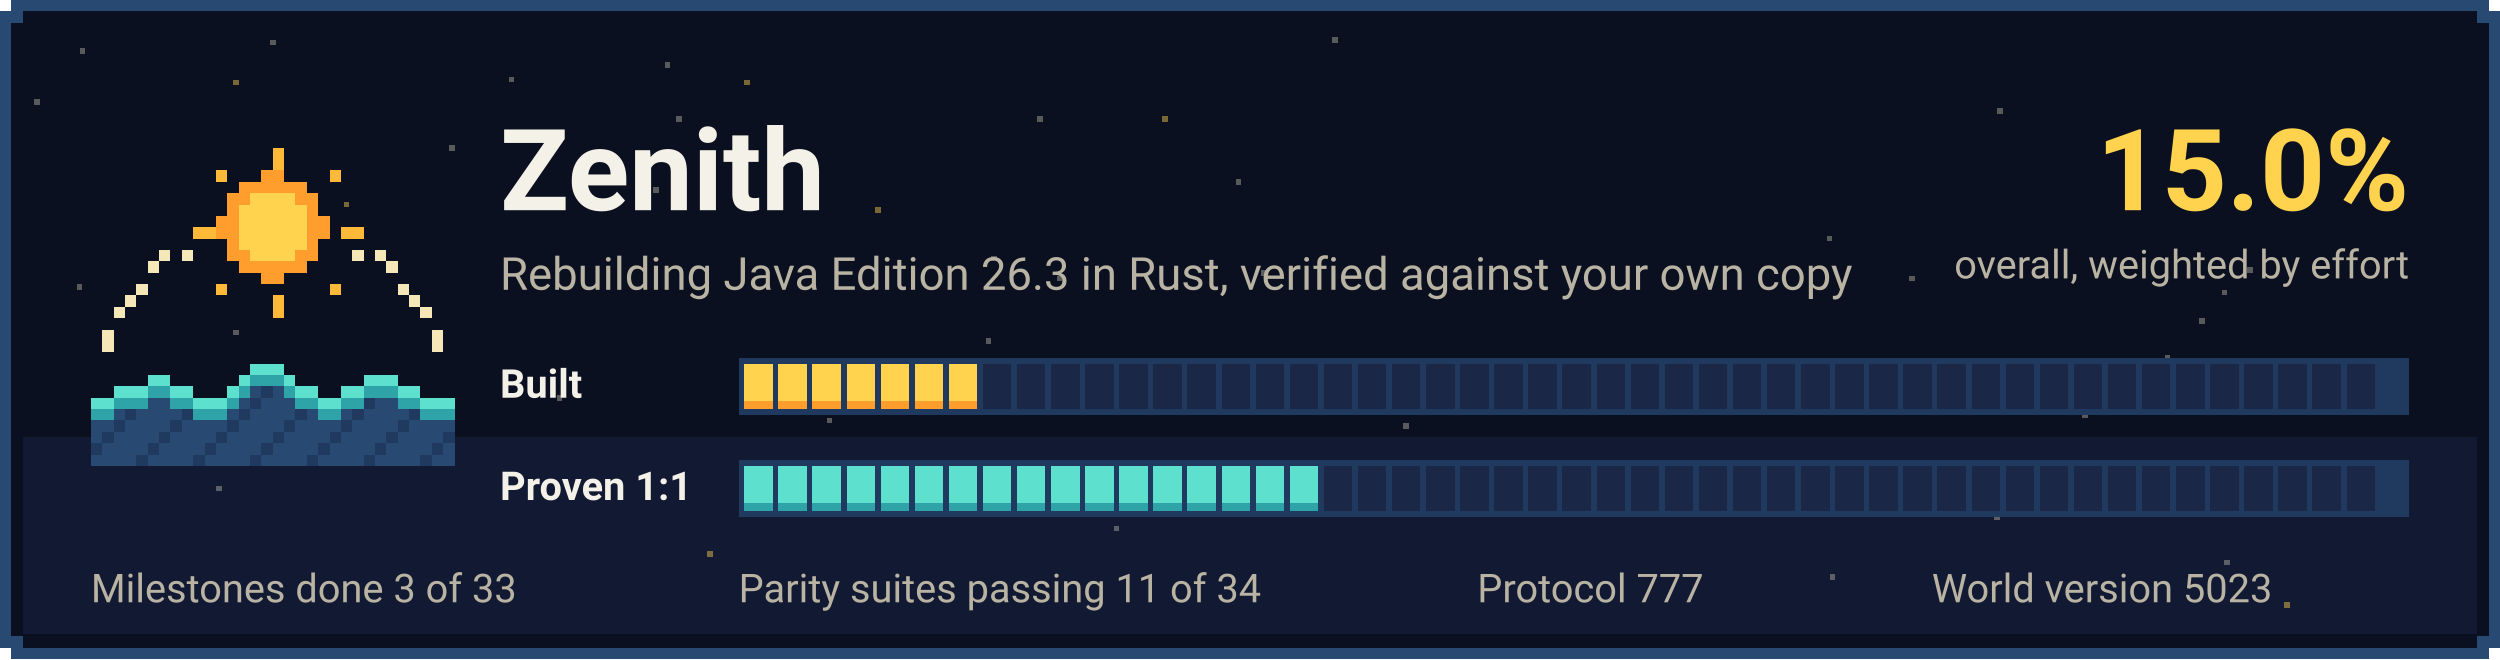
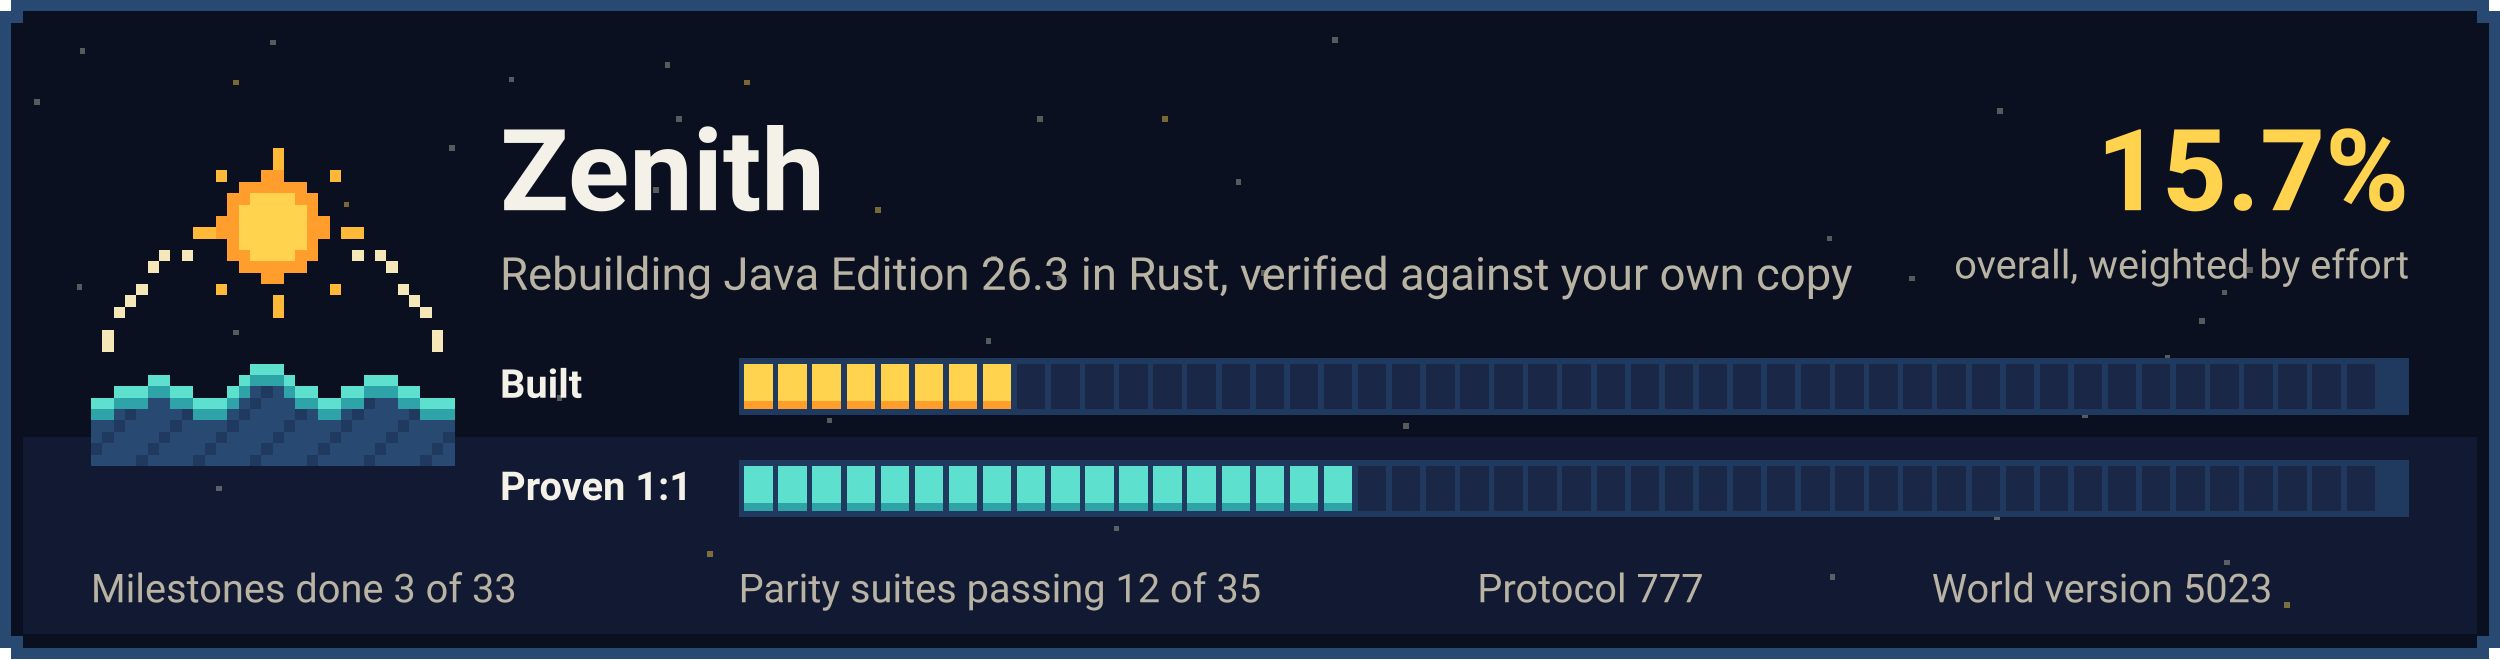
<svg xmlns="http://www.w3.org/2000/svg" width="880" height="232" viewBox="0 0 880 232" shape-rendering="crispEdges">
  <rect x="4" y="0" width="872" height="232" fill="#284A72" />
  <rect x="0" y="4" width="880" height="224" fill="#284A72" />
  <rect x="8" y="4" width="864" height="224" fill="#0B1020" />
  <rect x="4" y="8" width="872" height="216" fill="#0B1020" />
  <rect x="8" y="154" width="864" height="69" fill="#121A33" />
  <rect x="249" y="194" width="2" height="2" fill="#FFD34D" opacity="0.45" />
  <rect x="783" y="197" width="2" height="2" fill="#B9B3A3" opacity="0.45" />
  <rect x="409" y="41" width="2" height="2" fill="#FFD34D" opacity="0.45" />
  <rect x="703" y="38" width="2" height="2" fill="#B9B3A3" opacity="0.45" />
  <rect x="494" y="149" width="2" height="2" fill="#B9B3A3" opacity="0.45" />
  <rect x="702" y="181" width="2" height="2" fill="#B9B3A3" opacity="0.45" />
  <rect x="308" y="73" width="2" height="2" fill="#FFD34D" opacity="0.45" />
  <rect x="121" y="71" width="2" height="2" fill="#FFD34D" opacity="0.45" />
  <rect x="392" y="185" width="2" height="2" fill="#B9B3A3" opacity="0.45" />
  <rect x="435" y="63" width="2" height="2" fill="#B9B3A3" opacity="0.45" />
  <rect x="349" y="90" width="2" height="2" fill="#B9B3A3" opacity="0.45" />
  <rect x="672" y="97" width="2" height="2" fill="#B9B3A3" opacity="0.45" />
  <rect x="95" y="14" width="2" height="2" fill="#B9B3A3" opacity="0.45" />
  <rect x="28" y="17" width="2" height="2" fill="#B9B3A3" opacity="0.45" />
  <rect x="179" y="27" width="2" height="2" fill="#B9B3A3" opacity="0.45" />
  <rect x="12" y="35" width="2" height="2" fill="#B9B3A3" opacity="0.45" />
  <rect x="27" y="100" width="2" height="2" fill="#B9B3A3" opacity="0.45" />
  <rect x="82" y="28" width="2" height="2" fill="#FFD34D" opacity="0.45" />
  <rect x="597" y="126" width="2" height="2" fill="#B9B3A3" opacity="0.45" />
  <rect x="444" y="95" width="2" height="2" fill="#B9B3A3" opacity="0.45" />
  <rect x="76" y="171" width="2" height="2" fill="#B9B3A3" opacity="0.45" />
  <rect x="774" y="112" width="2" height="2" fill="#B9B3A3" opacity="0.45" />
  <rect x="733" y="145" width="2" height="2" fill="#B9B3A3" opacity="0.45" />
  <rect x="82" y="116" width="2" height="2" fill="#B9B3A3" opacity="0.45" />
  <rect x="643" y="83" width="2" height="2" fill="#B9B3A3" opacity="0.45" />
  <rect x="334" y="126" width="2" height="2" fill="#B9B3A3" opacity="0.45" />
  <rect x="234" y="22" width="2" height="2" fill="#B9B3A3" opacity="0.45" />
  <rect x="605" y="130" width="2" height="2" fill="#B9B3A3" opacity="0.45" />
  <rect x="262" y="28" width="2" height="2" fill="#FFD34D" opacity="0.45" />
  <rect x="804" y="212" width="2" height="2" fill="#FFD34D" opacity="0.45" />
  <rect x="363" y="139" width="2" height="2" fill="#B9B3A3" opacity="0.45" />
  <rect x="365" y="41" width="2" height="2" fill="#B9B3A3" opacity="0.45" />
  <rect x="782" y="102" width="2" height="2" fill="#B9B3A3" opacity="0.45" />
  <rect x="158" y="51" width="2" height="2" fill="#B9B3A3" opacity="0.45" />
  <rect x="466" y="162" width="2" height="2" fill="#B9B3A3" opacity="0.45" />
  <rect x="194" y="72" width="2" height="2" fill="#FFD34D" opacity="0.45" />
  <rect x="467" y="129" width="2" height="2" fill="#B9B3A3" opacity="0.45" />
  <rect x="37" y="156" width="2" height="2" fill="#B9B3A3" opacity="0.45" />
  <rect x="238" y="41" width="2" height="2" fill="#B9B3A3" opacity="0.45" />
  <rect x="372" y="97" width="2" height="2" fill="#B9B3A3" opacity="0.45" />
  <rect x="469" y="13" width="2" height="2" fill="#B9B3A3" opacity="0.45" />
  <rect x="762" y="125" width="2" height="2" fill="#B9B3A3" opacity="0.45" />
  <rect x="230" y="66" width="2" height="2" fill="#B9B3A3" opacity="0.45" />
  <rect x="291" y="147" width="2" height="2" fill="#B9B3A3" opacity="0.45" />
  <rect x="644" y="202" width="2" height="2" fill="#B9B3A3" opacity="0.45" />
  <rect x="347" y="119" width="2" height="2" fill="#B9B3A3" opacity="0.45" />
  <rect x="196" y="139" width="2" height="2" fill="#B9B3A3" opacity="0.45" />
  <rect x="791" y="94" width="2" height="2" fill="#B9B3A3" opacity="0.45" />
  <g transform="translate(32 36) scale(4)">
    <rect x="16" y="4" width="1" height="1" fill="#FFB938" />
    <rect x="16" y="5" width="1" height="1" fill="#FFB938" />
    <rect x="11" y="6" width="1" height="1" fill="#FFB938" />
    <rect x="15" y="6" width="1" height="1" fill="#FF9E2C" />
    <rect x="16" y="6" width="1" height="1" fill="#FF9E2C" />
    <rect x="21" y="6" width="1" height="1" fill="#FFB938" />
    <rect x="13" y="7" width="1" height="1" fill="#FF9E2C" />
    <rect x="14" y="7" width="1" height="1" fill="#FF9E2C" />
    <rect x="15" y="7" width="1" height="1" fill="#FF9E2C" />
    <rect x="16" y="7" width="1" height="1" fill="#FF9E2C" />
    <rect x="17" y="7" width="1" height="1" fill="#FF9E2C" />
    <rect x="18" y="7" width="1" height="1" fill="#FF9E2C" />
    <rect x="12" y="8" width="1" height="1" fill="#FF9E2C" />
    <rect x="13" y="8" width="1" height="1" fill="#FF9E2C" />
    <rect x="14" y="8" width="1" height="1" fill="#FFD34D" />
    <rect x="15" y="8" width="1" height="1" fill="#FFD34D" />
    <rect x="16" y="8" width="1" height="1" fill="#FFD34D" />
    <rect x="17" y="8" width="1" height="1" fill="#FFD34D" />
    <rect x="18" y="8" width="1" height="1" fill="#FF9E2C" />
    <rect x="19" y="8" width="1" height="1" fill="#FF9E2C" />
    <rect x="12" y="9" width="1" height="1" fill="#FF9E2C" />
    <rect x="13" y="9" width="1" height="1" fill="#FFD34D" />
    <rect x="14" y="9" width="1" height="1" fill="#FFD34D" />
    <rect x="15" y="9" width="1" height="1" fill="#FFD34D" />
    <rect x="16" y="9" width="1" height="1" fill="#FFD34D" />
    <rect x="17" y="9" width="1" height="1" fill="#FFD34D" />
    <rect x="18" y="9" width="1" height="1" fill="#FFD34D" />
    <rect x="19" y="9" width="1" height="1" fill="#FF9E2C" />
    <rect x="11" y="10" width="1" height="1" fill="#FF9E2C" />
    <rect x="12" y="10" width="1" height="1" fill="#FF9E2C" />
    <rect x="13" y="10" width="1" height="1" fill="#FFD34D" />
    <rect x="14" y="10" width="1" height="1" fill="#FFD34D" />
    <rect x="15" y="10" width="1" height="1" fill="#FFD34D" />
    <rect x="16" y="10" width="1" height="1" fill="#FFD34D" />
    <rect x="17" y="10" width="1" height="1" fill="#FFD34D" />
    <rect x="18" y="10" width="1" height="1" fill="#FFD34D" />
    <rect x="19" y="10" width="1" height="1" fill="#FF9E2C" />
    <rect x="20" y="10" width="1" height="1" fill="#FF9E2C" />
    <rect x="9" y="11" width="1" height="1" fill="#FFB938" />
    <rect x="10" y="11" width="1" height="1" fill="#FFB938" />
    <rect x="11" y="11" width="1" height="1" fill="#FF9E2C" />
    <rect x="12" y="11" width="1" height="1" fill="#FF9E2C" />
    <rect x="13" y="11" width="1" height="1" fill="#FFD34D" />
    <rect x="14" y="11" width="1" height="1" fill="#FFD34D" />
    <rect x="15" y="11" width="1" height="1" fill="#FFD34D" />
    <rect x="16" y="11" width="1" height="1" fill="#FFD34D" />
    <rect x="17" y="11" width="1" height="1" fill="#FFD34D" />
    <rect x="18" y="11" width="1" height="1" fill="#FFD34D" />
    <rect x="19" y="11" width="1" height="1" fill="#FF9E2C" />
    <rect x="20" y="11" width="1" height="1" fill="#FF9E2C" />
    <rect x="22" y="11" width="1" height="1" fill="#FFB938" />
    <rect x="23" y="11" width="1" height="1" fill="#FFB938" />
    <rect x="12" y="12" width="1" height="1" fill="#FF9E2C" />
    <rect x="13" y="12" width="1" height="1" fill="#FFD34D" />
    <rect x="14" y="12" width="1" height="1" fill="#FFD34D" />
    <rect x="15" y="12" width="1" height="1" fill="#FFD34D" />
    <rect x="16" y="12" width="1" height="1" fill="#FFD34D" />
    <rect x="17" y="12" width="1" height="1" fill="#FFD34D" />
    <rect x="18" y="12" width="1" height="1" fill="#FFD34D" />
    <rect x="19" y="12" width="1" height="1" fill="#FF9E2C" />
    <rect x="6" y="13" width="1" height="1" fill="#F6E7B8" />
    <rect x="8" y="13" width="1" height="1" fill="#F6E7B8" />
    <rect x="12" y="13" width="1" height="1" fill="#FF9E2C" />
    <rect x="13" y="13" width="1" height="1" fill="#FF9E2C" />
    <rect x="14" y="13" width="1" height="1" fill="#FFD34D" />
    <rect x="15" y="13" width="1" height="1" fill="#FFD34D" />
    <rect x="16" y="13" width="1" height="1" fill="#FFD34D" />
    <rect x="17" y="13" width="1" height="1" fill="#FFD34D" />
    <rect x="18" y="13" width="1" height="1" fill="#FF9E2C" />
    <rect x="19" y="13" width="1" height="1" fill="#FF9E2C" />
    <rect x="23" y="13" width="1" height="1" fill="#F6E7B8" />
    <rect x="25" y="13" width="1" height="1" fill="#F6E7B8" />
    <rect x="5" y="14" width="1" height="1" fill="#F6E7B8" />
    <rect x="13" y="14" width="1" height="1" fill="#FF9E2C" />
    <rect x="14" y="14" width="1" height="1" fill="#FF9E2C" />
    <rect x="15" y="14" width="1" height="1" fill="#FF9E2C" />
    <rect x="16" y="14" width="1" height="1" fill="#FF9E2C" />
    <rect x="17" y="14" width="1" height="1" fill="#FF9E2C" />
    <rect x="18" y="14" width="1" height="1" fill="#FF9E2C" />
    <rect x="26" y="14" width="1" height="1" fill="#F6E7B8" />
    <rect x="15" y="15" width="1" height="1" fill="#FF9E2C" />
    <rect x="16" y="15" width="1" height="1" fill="#FF9E2C" />
    <rect x="4" y="16" width="1" height="1" fill="#F6E7B8" />
    <rect x="11" y="16" width="1" height="1" fill="#FFB938" />
    <rect x="21" y="16" width="1" height="1" fill="#FFB938" />
    <rect x="27" y="16" width="1" height="1" fill="#F6E7B8" />
    <rect x="3" y="17" width="1" height="1" fill="#F6E7B8" />
    <rect x="16" y="17" width="1" height="1" fill="#FFB938" />
    <rect x="28" y="17" width="1" height="1" fill="#F6E7B8" />
    <rect x="2" y="18" width="1" height="1" fill="#F6E7B8" />
    <rect x="16" y="18" width="1" height="1" fill="#FFB938" />
    <rect x="29" y="18" width="1" height="1" fill="#F6E7B8" />
    <rect x="1" y="20" width="1" height="1" fill="#F6E7B8" />
    <rect x="30" y="20" width="1" height="1" fill="#F6E7B8" />
    <rect x="1" y="21" width="1" height="1" fill="#F6E7B8" />
    <rect x="30" y="21" width="1" height="1" fill="#F6E7B8" />
    <rect x="14" y="23" width="1" height="1" fill="#5EE0CF" />
    <rect x="15" y="23" width="1" height="1" fill="#5EE0CF" />
    <rect x="16" y="23" width="1" height="1" fill="#5EE0CF" />
    <rect x="5" y="24" width="1" height="1" fill="#5EE0CF" />
    <rect x="6" y="24" width="1" height="1" fill="#5EE0CF" />
    <rect x="13" y="24" width="1" height="1" fill="#5EE0CF" />
    <rect x="14" y="24" width="1" height="1" fill="#2EA3A8" />
    <rect x="15" y="24" width="1" height="1" fill="#2EA3A8" />
    <rect x="16" y="24" width="1" height="1" fill="#2EA3A8" />
    <rect x="17" y="24" width="1" height="1" fill="#5EE0CF" />
    <rect x="24" y="24" width="1" height="1" fill="#5EE0CF" />
    <rect x="25" y="24" width="1" height="1" fill="#5EE0CF" />
    <rect x="26" y="24" width="1" height="1" fill="#5EE0CF" />
    <rect x="2" y="25" width="1" height="1" fill="#5EE0CF" />
    <rect x="3" y="25" width="1" height="1" fill="#5EE0CF" />
    <rect x="4" y="25" width="1" height="1" fill="#5EE0CF" />
    <rect x="5" y="25" width="1" height="1" fill="#2EA3A8" />
    <rect x="6" y="25" width="1" height="1" fill="#2EA3A8" />
    <rect x="7" y="25" width="1" height="1" fill="#5EE0CF" />
    <rect x="8" y="25" width="1" height="1" fill="#5EE0CF" />
    <rect x="12" y="25" width="1" height="1" fill="#5EE0CF" />
    <rect x="13" y="25" width="1" height="1" fill="#2EA3A8" />
    <rect x="14" y="25" width="1" height="1" fill="#284A72" />
    <rect x="15" y="25" width="1" height="1" fill="#1F3A5E" />
    <rect x="16" y="25" width="1" height="1" fill="#284A72" />
    <rect x="17" y="25" width="1" height="1" fill="#2EA3A8" />
    <rect x="18" y="25" width="1" height="1" fill="#5EE0CF" />
    <rect x="19" y="25" width="1" height="1" fill="#5EE0CF" />
    <rect x="22" y="25" width="1" height="1" fill="#5EE0CF" />
    <rect x="23" y="25" width="1" height="1" fill="#5EE0CF" />
    <rect x="24" y="25" width="1" height="1" fill="#2EA3A8" />
    <rect x="25" y="25" width="1" height="1" fill="#2EA3A8" />
    <rect x="26" y="25" width="1" height="1" fill="#2EA3A8" />
    <rect x="27" y="25" width="1" height="1" fill="#5EE0CF" />
    <rect x="28" y="25" width="1" height="1" fill="#5EE0CF" />
    <rect x="0" y="26" width="1" height="1" fill="#5EE0CF" />
    <rect x="1" y="26" width="1" height="1" fill="#5EE0CF" />
    <rect x="2" y="26" width="1" height="1" fill="#2EA3A8" />
    <rect x="3" y="26" width="1" height="1" fill="#2EA3A8" />
    <rect x="4" y="26" width="1" height="1" fill="#2EA3A8" />
    <rect x="5" y="26" width="1" height="1" fill="#284A72" />
    <rect x="6" y="26" width="1" height="1" fill="#284A72" />
    <rect x="7" y="26" width="1" height="1" fill="#2EA3A8" />
    <rect x="8" y="26" width="1" height="1" fill="#2EA3A8" />
    <rect x="9" y="26" width="1" height="1" fill="#5EE0CF" />
    <rect x="10" y="26" width="1" height="1" fill="#5EE0CF" />
    <rect x="11" y="26" width="1" height="1" fill="#5EE0CF" />
    <rect x="12" y="26" width="1" height="1" fill="#2EA3A8" />
    <rect x="13" y="26" width="1" height="1" fill="#284A72" />
    <rect x="14" y="26" width="1" height="1" fill="#1F3A5E" />
    <rect x="15" y="26" width="1" height="1" fill="#284A72" />
    <rect x="16" y="26" width="1" height="1" fill="#284A72" />
    <rect x="17" y="26" width="1" height="1" fill="#284A72" />
    <rect x="18" y="26" width="1" height="1" fill="#2EA3A8" />
    <rect x="19" y="26" width="1" height="1" fill="#2EA3A8" />
    <rect x="20" y="26" width="1" height="1" fill="#5EE0CF" />
    <rect x="21" y="26" width="1" height="1" fill="#5EE0CF" />
    <rect x="22" y="26" width="1" height="1" fill="#2EA3A8" />
    <rect x="23" y="26" width="1" height="1" fill="#2EA3A8" />
    <rect x="24" y="26" width="1" height="1" fill="#1F3A5E" />
    <rect x="25" y="26" width="1" height="1" fill="#284A72" />
    <rect x="26" y="26" width="1" height="1" fill="#284A72" />
    <rect x="27" y="26" width="1" height="1" fill="#2EA3A8" />
    <rect x="28" y="26" width="1" height="1" fill="#2EA3A8" />
    <rect x="29" y="26" width="1" height="1" fill="#5EE0CF" />
    <rect x="30" y="26" width="1" height="1" fill="#5EE0CF" />
    <rect x="31" y="26" width="1" height="1" fill="#5EE0CF" />
    <rect x="0" y="27" width="1" height="1" fill="#2EA3A8" />
    <rect x="1" y="27" width="1" height="1" fill="#2EA3A8" />
    <rect x="2" y="27" width="1" height="1" fill="#284A72" />
    <rect x="3" y="27" width="1" height="1" fill="#1F3A5E" />
    <rect x="4" y="27" width="1" height="1" fill="#284A72" />
    <rect x="5" y="27" width="1" height="1" fill="#284A72" />
    <rect x="6" y="27" width="1" height="1" fill="#284A72" />
    <rect x="7" y="27" width="1" height="1" fill="#284A72" />
    <rect x="8" y="27" width="1" height="1" fill="#1F3A5E" />
    <rect x="9" y="27" width="1" height="1" fill="#2EA3A8" />
    <rect x="10" y="27" width="1" height="1" fill="#2EA3A8" />
    <rect x="11" y="27" width="1" height="1" fill="#2EA3A8" />
    <rect x="12" y="27" width="1" height="1" fill="#284A72" />
    <rect x="13" y="27" width="1" height="1" fill="#1F3A5E" />
    <rect x="14" y="27" width="1" height="1" fill="#284A72" />
    <rect x="15" y="27" width="1" height="1" fill="#284A72" />
    <rect x="16" y="27" width="1" height="1" fill="#284A72" />
    <rect x="17" y="27" width="1" height="1" fill="#284A72" />
    <rect x="18" y="27" width="1" height="1" fill="#1F3A5E" />
    <rect x="19" y="27" width="1" height="1" fill="#284A72" />
    <rect x="20" y="27" width="1" height="1" fill="#2EA3A8" />
    <rect x="21" y="27" width="1" height="1" fill="#2EA3A8" />
    <rect x="22" y="27" width="1" height="1" fill="#284A72" />
    <rect x="23" y="27" width="1" height="1" fill="#1F3A5E" />
    <rect x="24" y="27" width="1" height="1" fill="#284A72" />
    <rect x="25" y="27" width="1" height="1" fill="#284A72" />
    <rect x="26" y="27" width="1" height="1" fill="#284A72" />
    <rect x="27" y="27" width="1" height="1" fill="#284A72" />
    <rect x="28" y="27" width="1" height="1" fill="#1F3A5E" />
    <rect x="29" y="27" width="1" height="1" fill="#2EA3A8" />
    <rect x="30" y="27" width="1" height="1" fill="#2EA3A8" />
    <rect x="31" y="27" width="1" height="1" fill="#2EA3A8" />
    <rect x="0" y="28" width="1" height="1" fill="#284A72" />
    <rect x="1" y="28" width="1" height="1" fill="#284A72" />
    <rect x="2" y="28" width="1" height="1" fill="#1F3A5E" />
    <rect x="3" y="28" width="1" height="1" fill="#284A72" />
    <rect x="4" y="28" width="1" height="1" fill="#284A72" />
    <rect x="5" y="28" width="1" height="1" fill="#284A72" />
    <rect x="6" y="28" width="1" height="1" fill="#284A72" />
    <rect x="7" y="28" width="1" height="1" fill="#1F3A5E" />
    <rect x="8" y="28" width="1" height="1" fill="#284A72" />
    <rect x="9" y="28" width="1" height="1" fill="#284A72" />
    <rect x="10" y="28" width="1" height="1" fill="#284A72" />
    <rect x="11" y="28" width="1" height="1" fill="#284A72" />
    <rect x="12" y="28" width="1" height="1" fill="#1F3A5E" />
    <rect x="13" y="28" width="1" height="1" fill="#284A72" />
    <rect x="14" y="28" width="1" height="1" fill="#284A72" />
    <rect x="15" y="28" width="1" height="1" fill="#284A72" />
    <rect x="16" y="28" width="1" height="1" fill="#284A72" />
    <rect x="17" y="28" width="1" height="1" fill="#1F3A5E" />
    <rect x="18" y="28" width="1" height="1" fill="#284A72" />
    <rect x="19" y="28" width="1" height="1" fill="#284A72" />
    <rect x="20" y="28" width="1" height="1" fill="#284A72" />
    <rect x="21" y="28" width="1" height="1" fill="#284A72" />
    <rect x="22" y="28" width="1" height="1" fill="#1F3A5E" />
    <rect x="23" y="28" width="1" height="1" fill="#284A72" />
    <rect x="24" y="28" width="1" height="1" fill="#284A72" />
    <rect x="25" y="28" width="1" height="1" fill="#284A72" />
    <rect x="26" y="28" width="1" height="1" fill="#284A72" />
    <rect x="27" y="28" width="1" height="1" fill="#1F3A5E" />
    <rect x="28" y="28" width="1" height="1" fill="#284A72" />
    <rect x="29" y="28" width="1" height="1" fill="#284A72" />
    <rect x="30" y="28" width="1" height="1" fill="#284A72" />
    <rect x="31" y="28" width="1" height="1" fill="#284A72" />
    <rect x="0" y="29" width="1" height="1" fill="#284A72" />
    <rect x="1" y="29" width="1" height="1" fill="#1F3A5E" />
    <rect x="2" y="29" width="1" height="1" fill="#284A72" />
    <rect x="3" y="29" width="1" height="1" fill="#284A72" />
    <rect x="4" y="29" width="1" height="1" fill="#284A72" />
    <rect x="5" y="29" width="1" height="1" fill="#284A72" />
    <rect x="6" y="29" width="1" height="1" fill="#1F3A5E" />
    <rect x="7" y="29" width="1" height="1" fill="#284A72" />
    <rect x="8" y="29" width="1" height="1" fill="#284A72" />
    <rect x="9" y="29" width="1" height="1" fill="#284A72" />
    <rect x="10" y="29" width="1" height="1" fill="#284A72" />
    <rect x="11" y="29" width="1" height="1" fill="#1F3A5E" />
    <rect x="12" y="29" width="1" height="1" fill="#284A72" />
    <rect x="13" y="29" width="1" height="1" fill="#284A72" />
    <rect x="14" y="29" width="1" height="1" fill="#284A72" />
    <rect x="15" y="29" width="1" height="1" fill="#284A72" />
    <rect x="16" y="29" width="1" height="1" fill="#1F3A5E" />
    <rect x="17" y="29" width="1" height="1" fill="#284A72" />
    <rect x="18" y="29" width="1" height="1" fill="#284A72" />
    <rect x="19" y="29" width="1" height="1" fill="#284A72" />
    <rect x="20" y="29" width="1" height="1" fill="#284A72" />
    <rect x="21" y="29" width="1" height="1" fill="#1F3A5E" />
    <rect x="22" y="29" width="1" height="1" fill="#284A72" />
    <rect x="23" y="29" width="1" height="1" fill="#284A72" />
    <rect x="24" y="29" width="1" height="1" fill="#284A72" />
    <rect x="25" y="29" width="1" height="1" fill="#284A72" />
    <rect x="26" y="29" width="1" height="1" fill="#1F3A5E" />
    <rect x="27" y="29" width="1" height="1" fill="#284A72" />
    <rect x="28" y="29" width="1" height="1" fill="#284A72" />
    <rect x="29" y="29" width="1" height="1" fill="#284A72" />
    <rect x="30" y="29" width="1" height="1" fill="#284A72" />
    <rect x="31" y="29" width="1" height="1" fill="#1F3A5E" />
    <rect x="0" y="30" width="1" height="1" fill="#1F3A5E" />
    <rect x="1" y="30" width="1" height="1" fill="#284A72" />
    <rect x="2" y="30" width="1" height="1" fill="#284A72" />
    <rect x="3" y="30" width="1" height="1" fill="#284A72" />
    <rect x="4" y="30" width="1" height="1" fill="#284A72" />
    <rect x="5" y="30" width="1" height="1" fill="#1F3A5E" />
    <rect x="6" y="30" width="1" height="1" fill="#284A72" />
    <rect x="7" y="30" width="1" height="1" fill="#284A72" />
    <rect x="8" y="30" width="1" height="1" fill="#284A72" />
    <rect x="9" y="30" width="1" height="1" fill="#284A72" />
    <rect x="10" y="30" width="1" height="1" fill="#1F3A5E" />
    <rect x="11" y="30" width="1" height="1" fill="#284A72" />
    <rect x="12" y="30" width="1" height="1" fill="#284A72" />
    <rect x="13" y="30" width="1" height="1" fill="#284A72" />
    <rect x="14" y="30" width="1" height="1" fill="#284A72" />
    <rect x="15" y="30" width="1" height="1" fill="#1F3A5E" />
    <rect x="16" y="30" width="1" height="1" fill="#284A72" />
    <rect x="17" y="30" width="1" height="1" fill="#284A72" />
    <rect x="18" y="30" width="1" height="1" fill="#284A72" />
    <rect x="19" y="30" width="1" height="1" fill="#284A72" />
    <rect x="20" y="30" width="1" height="1" fill="#1F3A5E" />
    <rect x="21" y="30" width="1" height="1" fill="#284A72" />
    <rect x="22" y="30" width="1" height="1" fill="#284A72" />
    <rect x="23" y="30" width="1" height="1" fill="#284A72" />
    <rect x="24" y="30" width="1" height="1" fill="#284A72" />
    <rect x="25" y="30" width="1" height="1" fill="#1F3A5E" />
    <rect x="26" y="30" width="1" height="1" fill="#284A72" />
    <rect x="27" y="30" width="1" height="1" fill="#284A72" />
    <rect x="28" y="30" width="1" height="1" fill="#284A72" />
    <rect x="29" y="30" width="1" height="1" fill="#284A72" />
    <rect x="30" y="30" width="1" height="1" fill="#1F3A5E" />
    <rect x="31" y="30" width="1" height="1" fill="#284A72" />
    <rect x="0" y="31" width="1" height="1" fill="#284A72" />
    <rect x="1" y="31" width="1" height="1" fill="#284A72" />
    <rect x="2" y="31" width="1" height="1" fill="#284A72" />
    <rect x="3" y="31" width="1" height="1" fill="#284A72" />
    <rect x="4" y="31" width="1" height="1" fill="#1F3A5E" />
    <rect x="5" y="31" width="1" height="1" fill="#284A72" />
    <rect x="6" y="31" width="1" height="1" fill="#284A72" />
    <rect x="7" y="31" width="1" height="1" fill="#284A72" />
    <rect x="8" y="31" width="1" height="1" fill="#284A72" />
    <rect x="9" y="31" width="1" height="1" fill="#1F3A5E" />
    <rect x="10" y="31" width="1" height="1" fill="#284A72" />
    <rect x="11" y="31" width="1" height="1" fill="#284A72" />
    <rect x="12" y="31" width="1" height="1" fill="#284A72" />
    <rect x="13" y="31" width="1" height="1" fill="#284A72" />
    <rect x="14" y="31" width="1" height="1" fill="#1F3A5E" />
    <rect x="15" y="31" width="1" height="1" fill="#284A72" />
    <rect x="16" y="31" width="1" height="1" fill="#284A72" />
    <rect x="17" y="31" width="1" height="1" fill="#284A72" />
    <rect x="18" y="31" width="1" height="1" fill="#284A72" />
    <rect x="19" y="31" width="1" height="1" fill="#1F3A5E" />
    <rect x="20" y="31" width="1" height="1" fill="#284A72" />
    <rect x="21" y="31" width="1" height="1" fill="#284A72" />
    <rect x="22" y="31" width="1" height="1" fill="#284A72" />
    <rect x="23" y="31" width="1" height="1" fill="#284A72" />
    <rect x="24" y="31" width="1" height="1" fill="#1F3A5E" />
    <rect x="25" y="31" width="1" height="1" fill="#284A72" />
    <rect x="26" y="31" width="1" height="1" fill="#284A72" />
    <rect x="27" y="31" width="1" height="1" fill="#284A72" />
    <rect x="28" y="31" width="1" height="1" fill="#284A72" />
    <rect x="29" y="31" width="1" height="1" fill="#1F3A5E" />
    <rect x="30" y="31" width="1" height="1" fill="#284A72" />
    <rect x="31" y="31" width="1" height="1" fill="#284A72" />
  </g>
  <text x="176" y="74" font-family="'Pixelify Sans', ui-sans-serif, system-ui, -apple-system, 'Segoe UI', Roboto, sans-serif" font-size="40" font-weight="700" fill="#F4F1E8" text-anchor="start">Zenith</text>
  <text x="176" y="102" font-family="'Pixelify Sans', ui-sans-serif, system-ui, -apple-system, 'Segoe UI', Roboto, sans-serif" font-size="16" font-weight="400" fill="#B9B3A3" text-anchor="start">Rebuilding Java Edition 26.3 in Rust, verified against your own copy</text>
-   <text x="848" y="74" font-family="'Pixelify Sans', ui-sans-serif, system-ui, -apple-system, 'Segoe UI', Roboto, sans-serif" font-size="40" font-weight="700" fill="#FFD34D" text-anchor="end">15.0%</text>
+   <text x="848" y="74" font-family="'Pixelify Sans', ui-sans-serif, system-ui, -apple-system, 'Segoe UI', Roboto, sans-serif" font-size="40" font-weight="700" fill="#FFD34D" text-anchor="end">15.7%</text>
  <text x="848" y="98" font-family="'Pixelify Sans', ui-sans-serif, system-ui, -apple-system, 'Segoe UI', Roboto, sans-serif" font-size="14" font-weight="400" fill="#B9B3A3" text-anchor="end">overall, weighted by effort</text>
  <text x="176" y="140" font-family="'Pixelify Sans', ui-sans-serif, system-ui, -apple-system, 'Segoe UI', Roboto, sans-serif" font-size="14" font-weight="600" fill="#F4F1E8" text-anchor="start">Built</text>
  <rect x="260" y="126" width="588" height="20" fill="#1F3A5E" />
  <rect x="262" y="128" width="10" height="16" fill="#FFD34D" />
  <rect x="262" y="141" width="10" height="3" fill="#FF9E2C" />
  <rect x="274" y="128" width="10" height="16" fill="#FFD34D" />
  <rect x="274" y="141" width="10" height="3" fill="#FF9E2C" />
  <rect x="286" y="128" width="10" height="16" fill="#FFD34D" />
  <rect x="286" y="141" width="10" height="3" fill="#FF9E2C" />
  <rect x="298" y="128" width="10" height="16" fill="#FFD34D" />
  <rect x="298" y="141" width="10" height="3" fill="#FF9E2C" />
  <rect x="310" y="128" width="10" height="16" fill="#FFD34D" />
  <rect x="310" y="141" width="10" height="3" fill="#FF9E2C" />
  <rect x="322" y="128" width="10" height="16" fill="#FFD34D" />
  <rect x="322" y="141" width="10" height="3" fill="#FF9E2C" />
  <rect x="334" y="128" width="10" height="16" fill="#FFD34D" />
  <rect x="334" y="141" width="10" height="3" fill="#FF9E2C" />
-   <rect x="346" y="128" width="10" height="16" fill="#1B2747" />
+   <rect x="346" y="128" width="10" height="16" fill="#FFD34D" />
+   <rect x="346" y="141" width="10" height="3" fill="#FF9E2C" />
  <rect x="358" y="128" width="10" height="16" fill="#1B2747" />
  <rect x="370" y="128" width="10" height="16" fill="#1B2747" />
  <rect x="382" y="128" width="10" height="16" fill="#1B2747" />
  <rect x="394" y="128" width="10" height="16" fill="#1B2747" />
  <rect x="406" y="128" width="10" height="16" fill="#1B2747" />
  <rect x="418" y="128" width="10" height="16" fill="#1B2747" />
  <rect x="430" y="128" width="10" height="16" fill="#1B2747" />
  <rect x="442" y="128" width="10" height="16" fill="#1B2747" />
  <rect x="454" y="128" width="10" height="16" fill="#1B2747" />
  <rect x="466" y="128" width="10" height="16" fill="#1B2747" />
  <rect x="478" y="128" width="10" height="16" fill="#1B2747" />
  <rect x="490" y="128" width="10" height="16" fill="#1B2747" />
  <rect x="502" y="128" width="10" height="16" fill="#1B2747" />
  <rect x="514" y="128" width="10" height="16" fill="#1B2747" />
  <rect x="526" y="128" width="10" height="16" fill="#1B2747" />
  <rect x="538" y="128" width="10" height="16" fill="#1B2747" />
  <rect x="550" y="128" width="10" height="16" fill="#1B2747" />
  <rect x="562" y="128" width="10" height="16" fill="#1B2747" />
  <rect x="574" y="128" width="10" height="16" fill="#1B2747" />
  <rect x="586" y="128" width="10" height="16" fill="#1B2747" />
  <rect x="598" y="128" width="10" height="16" fill="#1B2747" />
  <rect x="610" y="128" width="10" height="16" fill="#1B2747" />
  <rect x="622" y="128" width="10" height="16" fill="#1B2747" />
  <rect x="634" y="128" width="10" height="16" fill="#1B2747" />
  <rect x="646" y="128" width="10" height="16" fill="#1B2747" />
  <rect x="658" y="128" width="10" height="16" fill="#1B2747" />
  <rect x="670" y="128" width="10" height="16" fill="#1B2747" />
  <rect x="682" y="128" width="10" height="16" fill="#1B2747" />
  <rect x="694" y="128" width="10" height="16" fill="#1B2747" />
  <rect x="706" y="128" width="10" height="16" fill="#1B2747" />
  <rect x="718" y="128" width="10" height="16" fill="#1B2747" />
  <rect x="730" y="128" width="10" height="16" fill="#1B2747" />
  <rect x="742" y="128" width="10" height="16" fill="#1B2747" />
  <rect x="754" y="128" width="10" height="16" fill="#1B2747" />
  <rect x="766" y="128" width="10" height="16" fill="#1B2747" />
  <rect x="778" y="128" width="10" height="16" fill="#1B2747" />
  <rect x="790" y="128" width="10" height="16" fill="#1B2747" />
  <rect x="802" y="128" width="10" height="16" fill="#1B2747" />
  <rect x="814" y="128" width="10" height="16" fill="#1B2747" />
  <rect x="826" y="128" width="10" height="16" fill="#1B2747" />
  <text x="176" y="176" font-family="'Pixelify Sans', ui-sans-serif, system-ui, -apple-system, 'Segoe UI', Roboto, sans-serif" font-size="14" font-weight="600" fill="#F4F1E8" text-anchor="start">Proven 1:1</text>
  <rect x="260" y="162" width="588" height="20" fill="#1F3A5E" />
  <rect x="262" y="164" width="10" height="16" fill="#5EE0CF" />
  <rect x="262" y="177" width="10" height="3" fill="#2EA3A8" />
  <rect x="274" y="164" width="10" height="16" fill="#5EE0CF" />
  <rect x="274" y="177" width="10" height="3" fill="#2EA3A8" />
  <rect x="286" y="164" width="10" height="16" fill="#5EE0CF" />
  <rect x="286" y="177" width="10" height="3" fill="#2EA3A8" />
  <rect x="298" y="164" width="10" height="16" fill="#5EE0CF" />
  <rect x="298" y="177" width="10" height="3" fill="#2EA3A8" />
  <rect x="310" y="164" width="10" height="16" fill="#5EE0CF" />
  <rect x="310" y="177" width="10" height="3" fill="#2EA3A8" />
  <rect x="322" y="164" width="10" height="16" fill="#5EE0CF" />
  <rect x="322" y="177" width="10" height="3" fill="#2EA3A8" />
  <rect x="334" y="164" width="10" height="16" fill="#5EE0CF" />
  <rect x="334" y="177" width="10" height="3" fill="#2EA3A8" />
  <rect x="346" y="164" width="10" height="16" fill="#5EE0CF" />
  <rect x="346" y="177" width="10" height="3" fill="#2EA3A8" />
  <rect x="358" y="164" width="10" height="16" fill="#5EE0CF" />
  <rect x="358" y="177" width="10" height="3" fill="#2EA3A8" />
  <rect x="370" y="164" width="10" height="16" fill="#5EE0CF" />
  <rect x="370" y="177" width="10" height="3" fill="#2EA3A8" />
  <rect x="382" y="164" width="10" height="16" fill="#5EE0CF" />
  <rect x="382" y="177" width="10" height="3" fill="#2EA3A8" />
  <rect x="394" y="164" width="10" height="16" fill="#5EE0CF" />
  <rect x="394" y="177" width="10" height="3" fill="#2EA3A8" />
  <rect x="406" y="164" width="10" height="16" fill="#5EE0CF" />
  <rect x="406" y="177" width="10" height="3" fill="#2EA3A8" />
  <rect x="418" y="164" width="10" height="16" fill="#5EE0CF" />
  <rect x="418" y="177" width="10" height="3" fill="#2EA3A8" />
  <rect x="430" y="164" width="10" height="16" fill="#5EE0CF" />
  <rect x="430" y="177" width="10" height="3" fill="#2EA3A8" />
  <rect x="442" y="164" width="10" height="16" fill="#5EE0CF" />
  <rect x="442" y="177" width="10" height="3" fill="#2EA3A8" />
  <rect x="454" y="164" width="10" height="16" fill="#5EE0CF" />
  <rect x="454" y="177" width="10" height="3" fill="#2EA3A8" />
-   <rect x="466" y="164" width="10" height="16" fill="#1B2747" />
+   <rect x="466" y="164" width="10" height="16" fill="#5EE0CF" />
+   <rect x="466" y="177" width="10" height="3" fill="#2EA3A8" />
  <rect x="478" y="164" width="10" height="16" fill="#1B2747" />
  <rect x="490" y="164" width="10" height="16" fill="#1B2747" />
  <rect x="502" y="164" width="10" height="16" fill="#1B2747" />
  <rect x="514" y="164" width="10" height="16" fill="#1B2747" />
  <rect x="526" y="164" width="10" height="16" fill="#1B2747" />
  <rect x="538" y="164" width="10" height="16" fill="#1B2747" />
  <rect x="550" y="164" width="10" height="16" fill="#1B2747" />
  <rect x="562" y="164" width="10" height="16" fill="#1B2747" />
  <rect x="574" y="164" width="10" height="16" fill="#1B2747" />
  <rect x="586" y="164" width="10" height="16" fill="#1B2747" />
  <rect x="598" y="164" width="10" height="16" fill="#1B2747" />
  <rect x="610" y="164" width="10" height="16" fill="#1B2747" />
  <rect x="622" y="164" width="10" height="16" fill="#1B2747" />
  <rect x="634" y="164" width="10" height="16" fill="#1B2747" />
  <rect x="646" y="164" width="10" height="16" fill="#1B2747" />
  <rect x="658" y="164" width="10" height="16" fill="#1B2747" />
  <rect x="670" y="164" width="10" height="16" fill="#1B2747" />
  <rect x="682" y="164" width="10" height="16" fill="#1B2747" />
  <rect x="694" y="164" width="10" height="16" fill="#1B2747" />
  <rect x="706" y="164" width="10" height="16" fill="#1B2747" />
  <rect x="718" y="164" width="10" height="16" fill="#1B2747" />
  <rect x="730" y="164" width="10" height="16" fill="#1B2747" />
  <rect x="742" y="164" width="10" height="16" fill="#1B2747" />
  <rect x="754" y="164" width="10" height="16" fill="#1B2747" />
  <rect x="766" y="164" width="10" height="16" fill="#1B2747" />
  <rect x="778" y="164" width="10" height="16" fill="#1B2747" />
  <rect x="790" y="164" width="10" height="16" fill="#1B2747" />
  <rect x="802" y="164" width="10" height="16" fill="#1B2747" />
  <rect x="814" y="164" width="10" height="16" fill="#1B2747" />
  <rect x="826" y="164" width="10" height="16" fill="#1B2747" />
  <text x="32" y="212" font-family="'Pixelify Sans', ui-sans-serif, system-ui, -apple-system, 'Segoe UI', Roboto, sans-serif" font-size="14" font-weight="400" fill="#B9B3A3" text-anchor="start">Milestones done 3 of 33</text>
-   <text x="260" y="212" font-family="'Pixelify Sans', ui-sans-serif, system-ui, -apple-system, 'Segoe UI', Roboto, sans-serif" font-size="14" font-weight="400" fill="#B9B3A3" text-anchor="start">Parity suites passing 11 of 34</text>
+   <text x="260" y="212" font-family="'Pixelify Sans', ui-sans-serif, system-ui, -apple-system, 'Segoe UI', Roboto, sans-serif" font-size="14" font-weight="400" fill="#B9B3A3" text-anchor="start">Parity suites passing 12 of 35</text>
  <text x="520" y="212" font-family="'Pixelify Sans', ui-sans-serif, system-ui, -apple-system, 'Segoe UI', Roboto, sans-serif" font-size="14" font-weight="400" fill="#B9B3A3" text-anchor="start">Protocol 777</text>
  <text x="680" y="212" font-family="'Pixelify Sans', ui-sans-serif, system-ui, -apple-system, 'Segoe UI', Roboto, sans-serif" font-size="14" font-weight="400" fill="#B9B3A3" text-anchor="start">World version 5023</text>
</svg>
